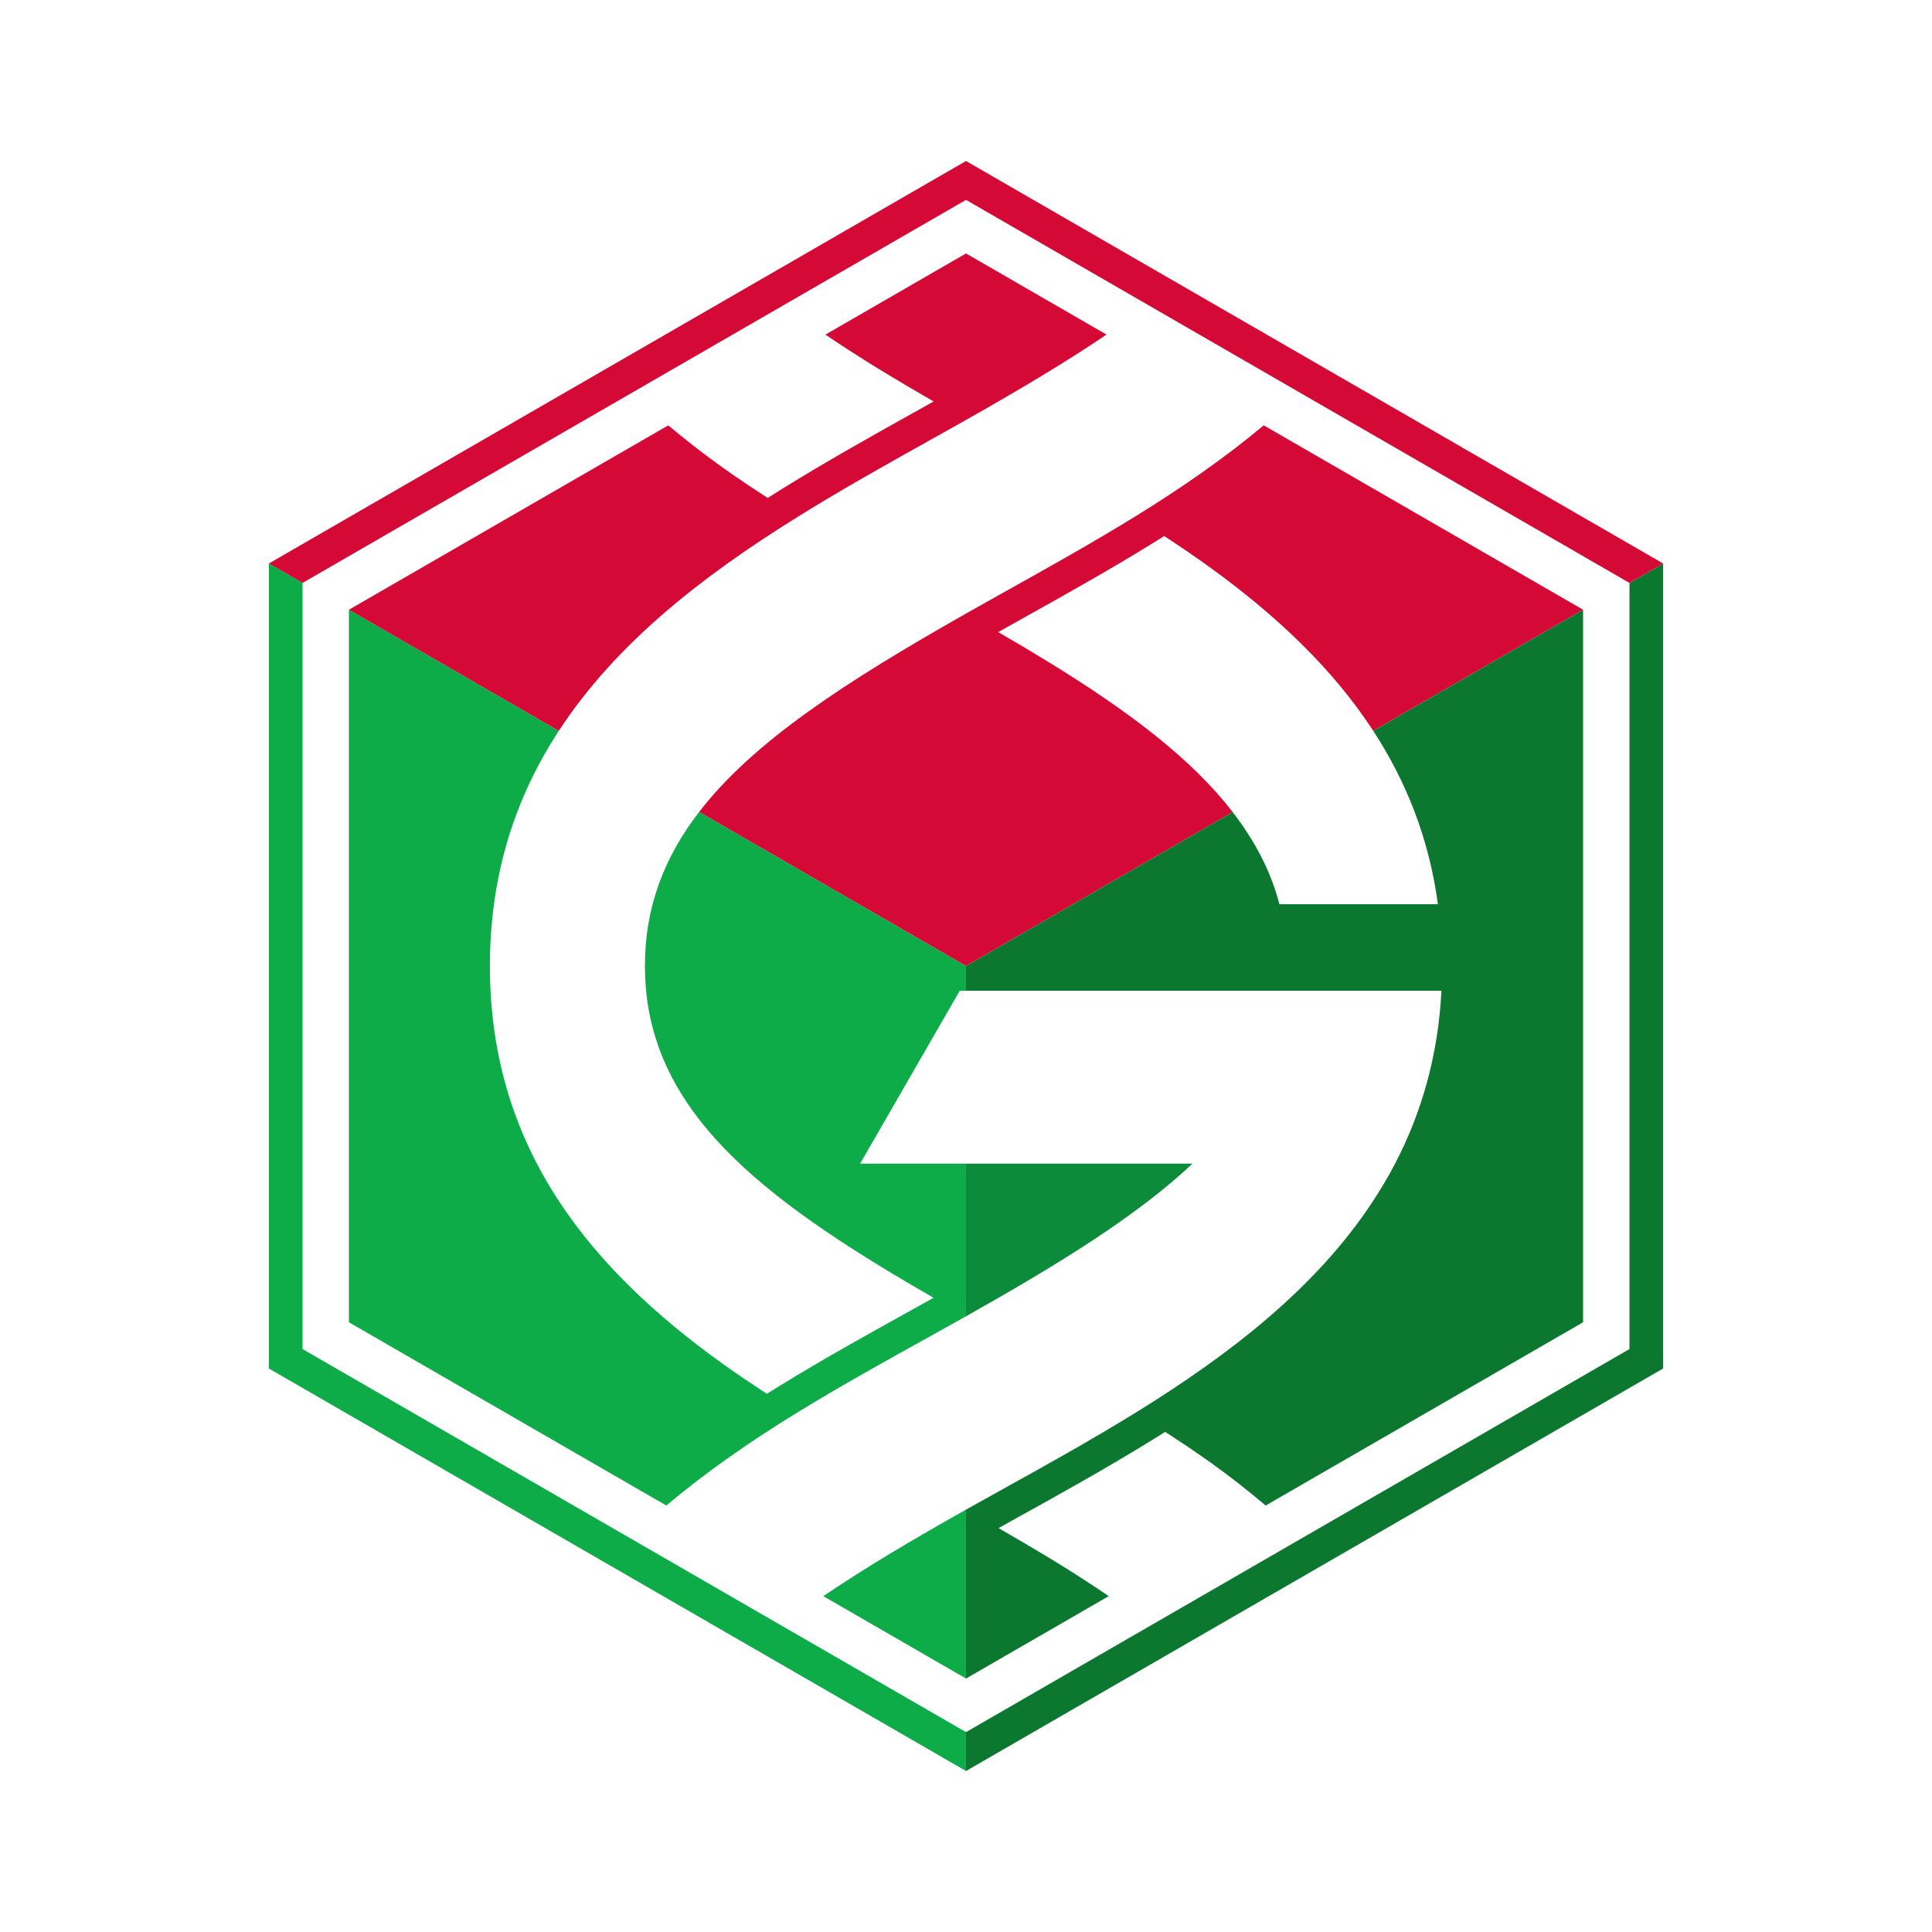
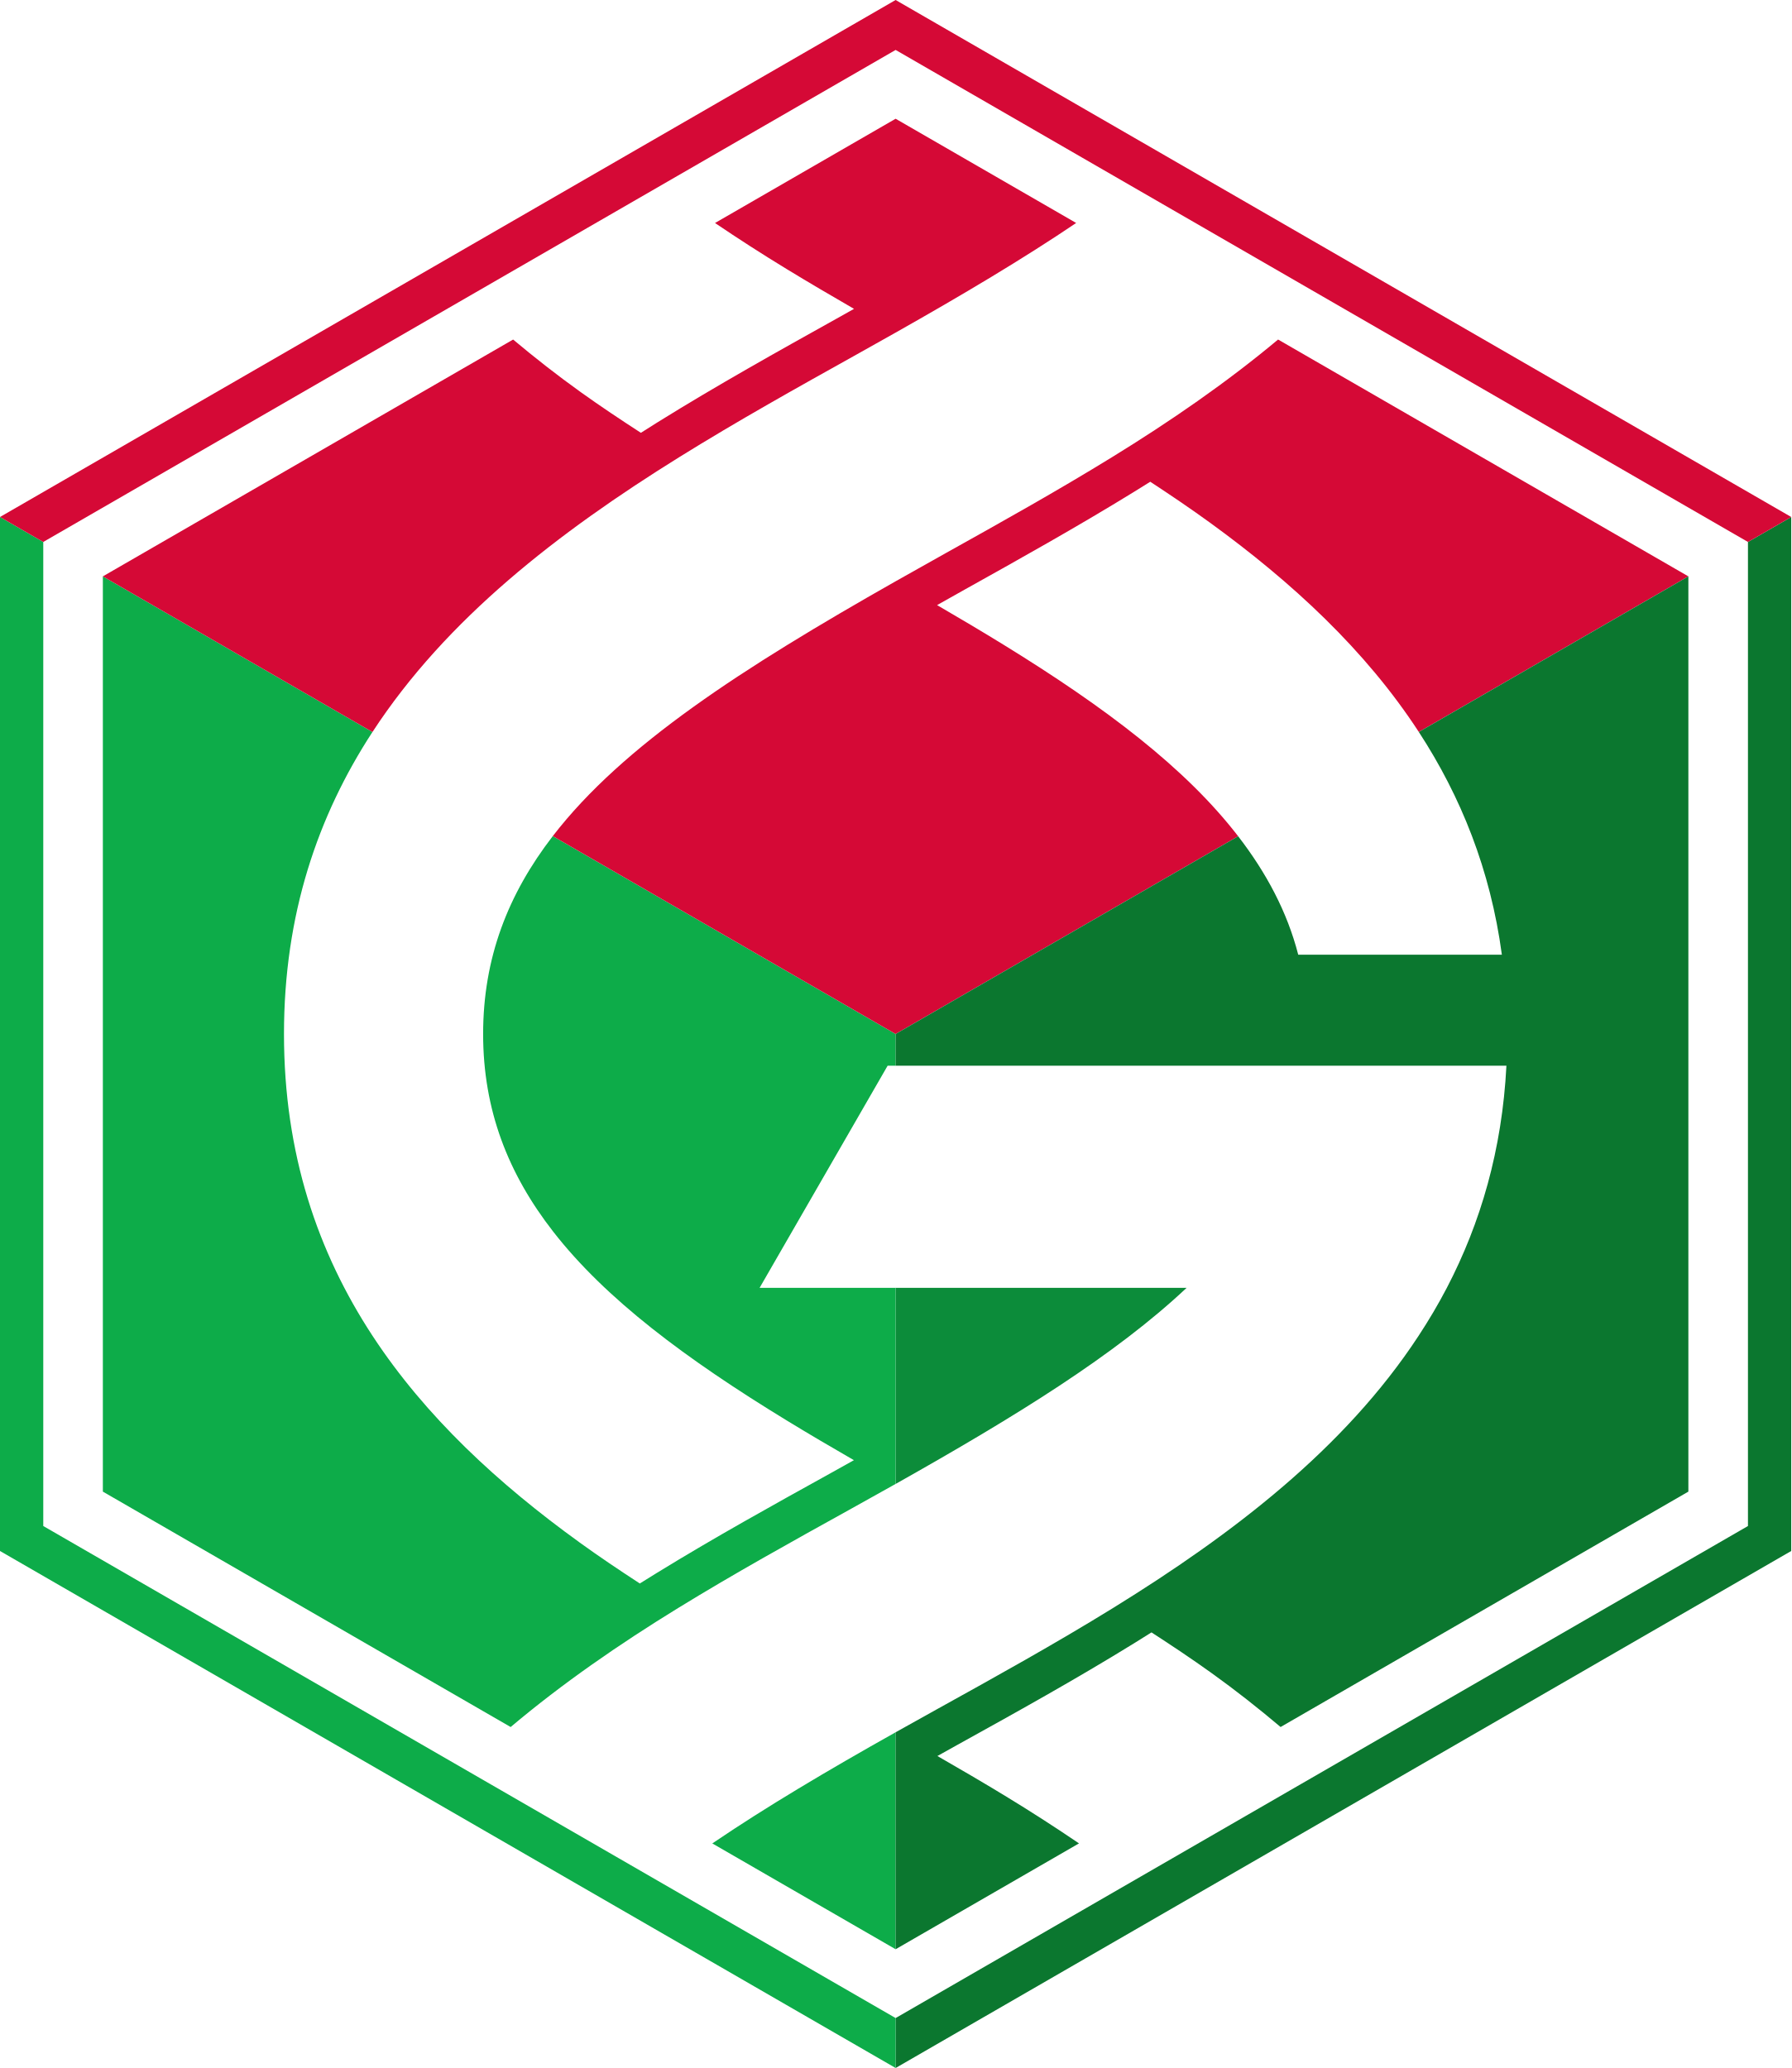
- <svg xmlns="http://www.w3.org/2000/svg" version="1.1" id="Layer_1" x="0px" y="0px" viewBox="-289 -318 660 660" enable-background="new -289 -318 660 660" xml:space="preserve">
-   <g>
-     <path id="XMLID_506_" fill="#0C8C3A" d="M118.375,79.513H41v52.153    c0.001-0.001,0.002-0.001,0.002-0.001    C72.946,113.689,99.431,97.339,118.375,79.513z" />
-     <path id="XMLID_351_" fill="#0DAC49" d="M-50.164-40.633    C-62.085-25.17-68.687-8.196-68.687,12.001c0,20.216,6.644,37.159,18.638,52.566    c13.972,17.948,35.229,33.806,62.095,50.218    c5.703,3.484,11.681,6.999,17.865,10.561c-2.2,1.227-4.359,2.441-6.609,3.687    c-14.967,8.29-30.442,16.862-45.766,26.276    c-1.518,0.933-3.038,1.879-4.557,2.83c-5.407-3.521-10.754-7.111-15.947-10.861    c-21.627-15.62-40.991-33.447-55.111-54.982    c-14.577-22.232-23.563-48.417-23.563-80.296c0-31.827,8.987-58.018,23.526-80.319    l-71.69-41.39v243.416l108.44,62.608c13.738-11.59,28.863-22.023,44.544-31.657    c14.969-9.196,30.366-17.734,45.344-26.03c4.248-2.353,8.401-4.67,12.477-6.963    V79.513H4.832l34.042-59.072H41v-8.44v-0.001L-50.164-40.633z" />
-     <path id="XMLID_333_" fill="#0DAC49" d="M-7.745,227.272l48.746,28.143v-57.702    C22.808,207.926,6.524,217.591-7.745,227.272z" />
-     <path id="XMLID_201_" fill="#D50936" d="M41.001-231.419L41-231.418l-48.025,27.728    c6.034,4.079,12.351,8.161,19.128,12.291c5.696,3.471,11.665,6.98,17.837,10.541    c-1.538,0.863-3.043,1.714-4.61,2.587c-15.633,8.719-31.799,17.735-47.569,27.541    c-1.527,0.949-3.01,1.894-4.496,2.84c-5.404-3.5-10.753-7.066-15.95-10.785    c-6.24-4.465-12.23-9.162-18.026-14.019l-109.094,62.985v0.002l71.69,41.39    c19.672-30.174,49.56-53.191,81.568-73.094    c15.537-9.661,31.558-18.597,47.126-27.28C34.12-170.666,37.581-172.611,41-174.54    c0.001-0.001,0.002-0.001,0.002-0.001c17.879-10.096,33.912-19.638,48.01-29.157    L41.001-231.419z" />
-     <path id="XMLID_200_" fill="#D50936" d="M142.704-172.7    c-13.649,11.419-28.635,21.737-44.154,31.288    c-14.634,9.006-29.663,17.4-44.289,25.558    c-4.517,2.52-8.936,5-13.259,7.452c-0.001,0.001-0.002,0.001-0.002,0.001    C0.277-85.302-31.51-64.832-50.164-40.633L41,12l91.09-52.591    C118.094-58.754,96.796-74.846,69.769-91.486    c-5.671-3.492-11.604-7.014-17.743-10.582c2.487-1.399,4.934-2.785,7.484-4.206    c13.899-7.752,29.651-16.538,44.691-25.794c1.504-0.925,3.008-1.863,4.513-2.806    c5.389,3.532,10.718,7.133,15.894,10.891    c21.806,15.834,41.333,33.875,55.52,55.657l71.678-41.383v-0.001L142.704-172.7z" />
-     <g id="XMLID_197_">
-       <path id="XMLID_199_" fill="#0B772F" d="M89.764,227.263c-6.213-4.22-12.734-8.437-19.743-12.697     c-5.717-3.475-11.71-6.984-17.908-10.542c1.728-0.963,3.421-1.914,5.182-2.89     c15.501-8.586,31.53-17.465,47.195-27.14c1.496-0.924,3.023-1.884,4.55-2.846     c5.38,3.483,10.703,7.033,15.873,10.739     c6.398,4.586,12.534,9.418,18.46,14.425l108.432-62.604l0.001-0.001V-109.709     l-71.678,41.383c11.182,17.166,19.051,36.652,22.082,59.229h-54.15     c-2.939-11.4-8.448-21.732-15.97-31.495L41,12v0.001v8.44h14.619h94.645     h53.158c-1.147,22.381-6.867,41.844-15.84,59.072     c-2.294,4.406-4.823,8.65-7.524,12.772     c-19.621,29.942-49.387,52.705-81.233,72.373     c-15.416,9.521-31.308,18.325-46.752,26.88     c-3.764,2.085-7.443,4.138-11.07,6.174c-0.001,0.001-0.002,0.001-0.002,0.001     v57.702l0.001,0.001L89.764,227.263z" />
-       <polygon id="XMLID_198_" fill="#0B772F" points="267.652,-118.858 267.652,142.857 267.651,142.857      41.002,273.717 41,273.716 41,286.999 41.002,287 279.155,149.499 279.157,149.498      279.157,-125.5    " />
-     </g>
-     <polygon id="XMLID_89_" fill="#0DAC49" points="-185.651,142.857 -185.652,142.857 -185.652,-118.858     -197.157,-125.5 -197.157,149.498 -197.156,149.499 41,286.999 41,273.716   " />
-     <polygon id="XMLID_33_" fill="#D50936" points="41.002,-263 41,-262.999 -197.157,-125.502     -197.157,-125.5 -185.652,-118.858 -185.652,-118.861 41,-249.716 41.002,-249.717     267.652,-118.861 267.652,-118.858 279.157,-125.5 279.157,-125.502   " />
+ <svg xmlns="http://www.w3.org/2000/svg" enable-background="new -289 -318 660 660" height="550" viewBox="-289 -318 476.315 550" width="476.315">
+   <g transform="translate(-91.84259 -55)">
+     <path d="m118.375 79.513h-77.375v52.153c.001-.001.002-.001.002-.001 31.943-17.976 58.429-34.326 77.373-52.152z" fill="#0c8c3a" />
+     <path d="m-50.164-40.633c-11.921 15.463-18.523 32.437-18.523 52.634 0 20.216 6.644 37.159 18.638 52.566 13.972 17.948 35.229 33.806 62.095 50.218 5.703 3.484 11.681 6.999 17.865 10.561-2.2 1.227-4.359 2.441-6.609 3.687-14.967 8.29-30.442 16.862-45.766 26.276-1.518.933-3.038 1.879-4.557 2.83-5.407-3.521-10.754-7.111-15.947-10.861-21.627-15.62-40.991-33.447-55.111-54.982-14.577-22.232-23.563-48.417-23.563-80.296 0-31.827 8.987-58.018 23.526-80.319l-71.69-41.39v243.416l108.44 62.608c13.738-11.59 28.863-22.023 44.544-31.657 14.969-9.196 30.366-17.734 45.344-26.03 4.248-2.353 8.401-4.67 12.477-6.963v-52.153h-36.168l34.042-59.072h2.127v-8.44-.001z" fill="#0dac49" />
+     <path d="m-7.745 227.272 48.746 28.143v-57.702c-18.192 10.214-34.476 19.878-48.746 29.559z" fill="#0dac49" />
+     <path d="m41.001-231.419-.001.001-48.025 27.728c6.034 4.079 12.351 8.161 19.128 12.291 5.696 3.471 11.665 6.98 17.837 10.541-1.538.863-3.043 1.714-4.61 2.587-15.633 8.719-31.799 17.735-47.569 27.541-1.527.949-3.01 1.894-4.496 2.84-5.404-3.5-10.753-7.066-15.95-10.785-6.24-4.465-12.23-9.162-18.026-14.019l-109.094 62.985v.002l71.69 41.39c19.672-30.174 49.56-53.191 81.568-73.094 15.537-9.661 31.558-18.597 47.126-27.28 3.54-1.974 7.001-3.919 10.42-5.849.001-.001.002-.001.002-.001 17.879-10.096 33.912-19.638 48.01-29.157z" fill="#d50936" />
+     <path d="m142.704-172.7c-13.649 11.419-28.635 21.737-44.154 31.288-14.634 9.006-29.663 17.4-44.289 25.558-4.517 2.52-8.936 5-13.259 7.452-.001.001-.002.001-.002.001-40.723 23.099-72.51 43.568-91.164 67.767l91.164 52.633 91.09-52.591c-13.996-18.163-35.294-34.255-62.321-50.895-5.671-3.492-11.604-7.014-17.743-10.582 2.487-1.399 4.934-2.785 7.484-4.206 13.899-7.752 29.651-16.538 44.691-25.794 1.504-.925 3.008-1.863 4.513-2.806 5.389 3.532 10.718 7.133 15.894 10.891 21.806 15.834 41.333 33.875 55.52 55.657l71.678-41.383v-.001z" fill="#d50936" />
+     <path d="m89.764 227.263c-6.213-4.22-12.734-8.437-19.743-12.697-5.717-3.475-11.71-6.984-17.908-10.542 1.728-.963 3.421-1.914 5.182-2.89 15.501-8.586 31.53-17.465 47.195-27.14 1.496-.924 3.023-1.884 4.55-2.846 5.38 3.483 10.703 7.033 15.873 10.739 6.398 4.586 12.534 9.418 18.46 14.425l108.432-62.604.001-.001v-243.417l-71.678 41.383c11.182 17.166 19.051 36.652 22.082 59.229h-54.15c-2.939-11.4-8.448-21.732-15.97-31.495l-91.09 52.591v.001 8.44h14.619 94.645 53.158c-1.147 22.381-6.867 41.844-15.84 59.072-2.294 4.406-4.823 8.65-7.524 12.772-19.621 29.942-49.387 52.705-81.233 72.373-15.416 9.521-31.308 18.325-46.752 26.88-3.764 2.085-7.443 4.138-11.07 6.174-.001.001-.002.001-.002.001v57.702l.001.001z" fill="#0b772f" />
+     <path d="m267.651 142.857-226.65 130.86-.002-.001v13.283l.002.001 238.153-137.501.002-.001v-274.998l-11.505 6.642v261.714z" fill="#0b772f" />
+     <path d="m-185.652-118.858-11.505-6.642v274.998l.002.001 238.156 137.5v-13.283l-226.651-130.859-.001-.001z" fill="#0dac49" />
+     <path d="m-197.157-125.502v.002l11.505 6.642v-.003l226.652-130.855.002-.001 226.651 130.856v.003l11.505-6.642v-.002l-238.156-137.498-.002.001z" fill="#d50936" />
  </g>
</svg>
